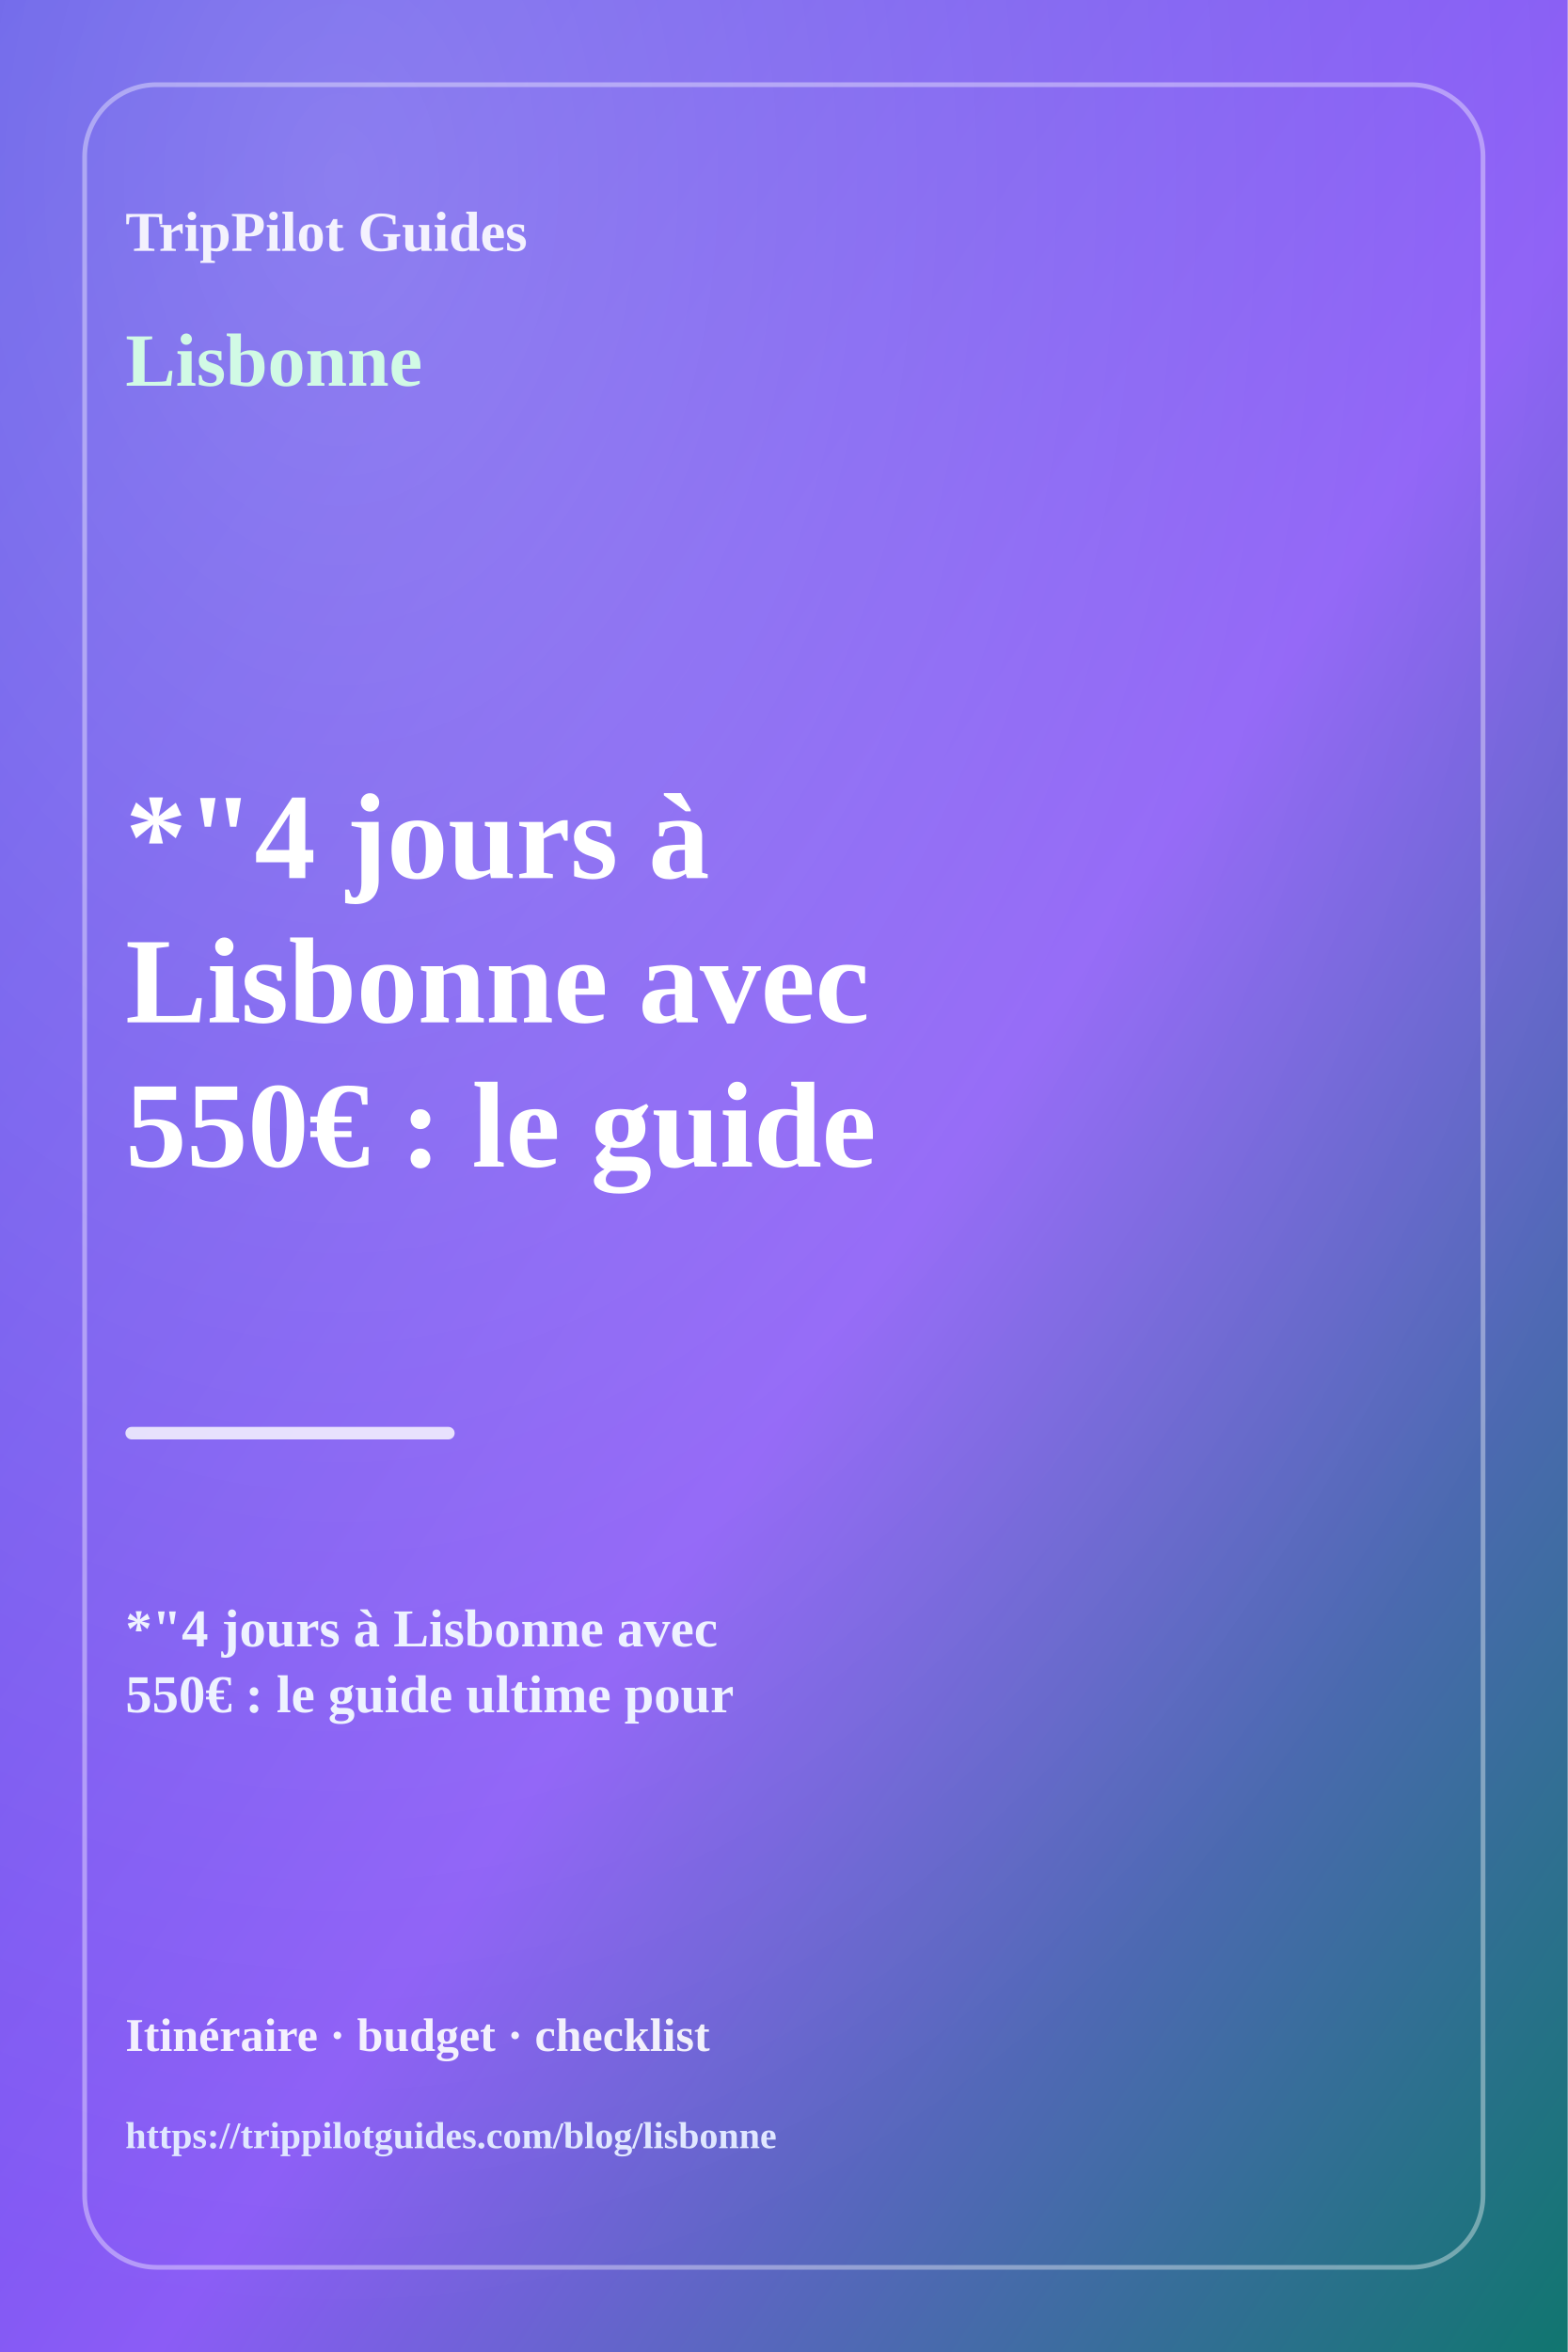
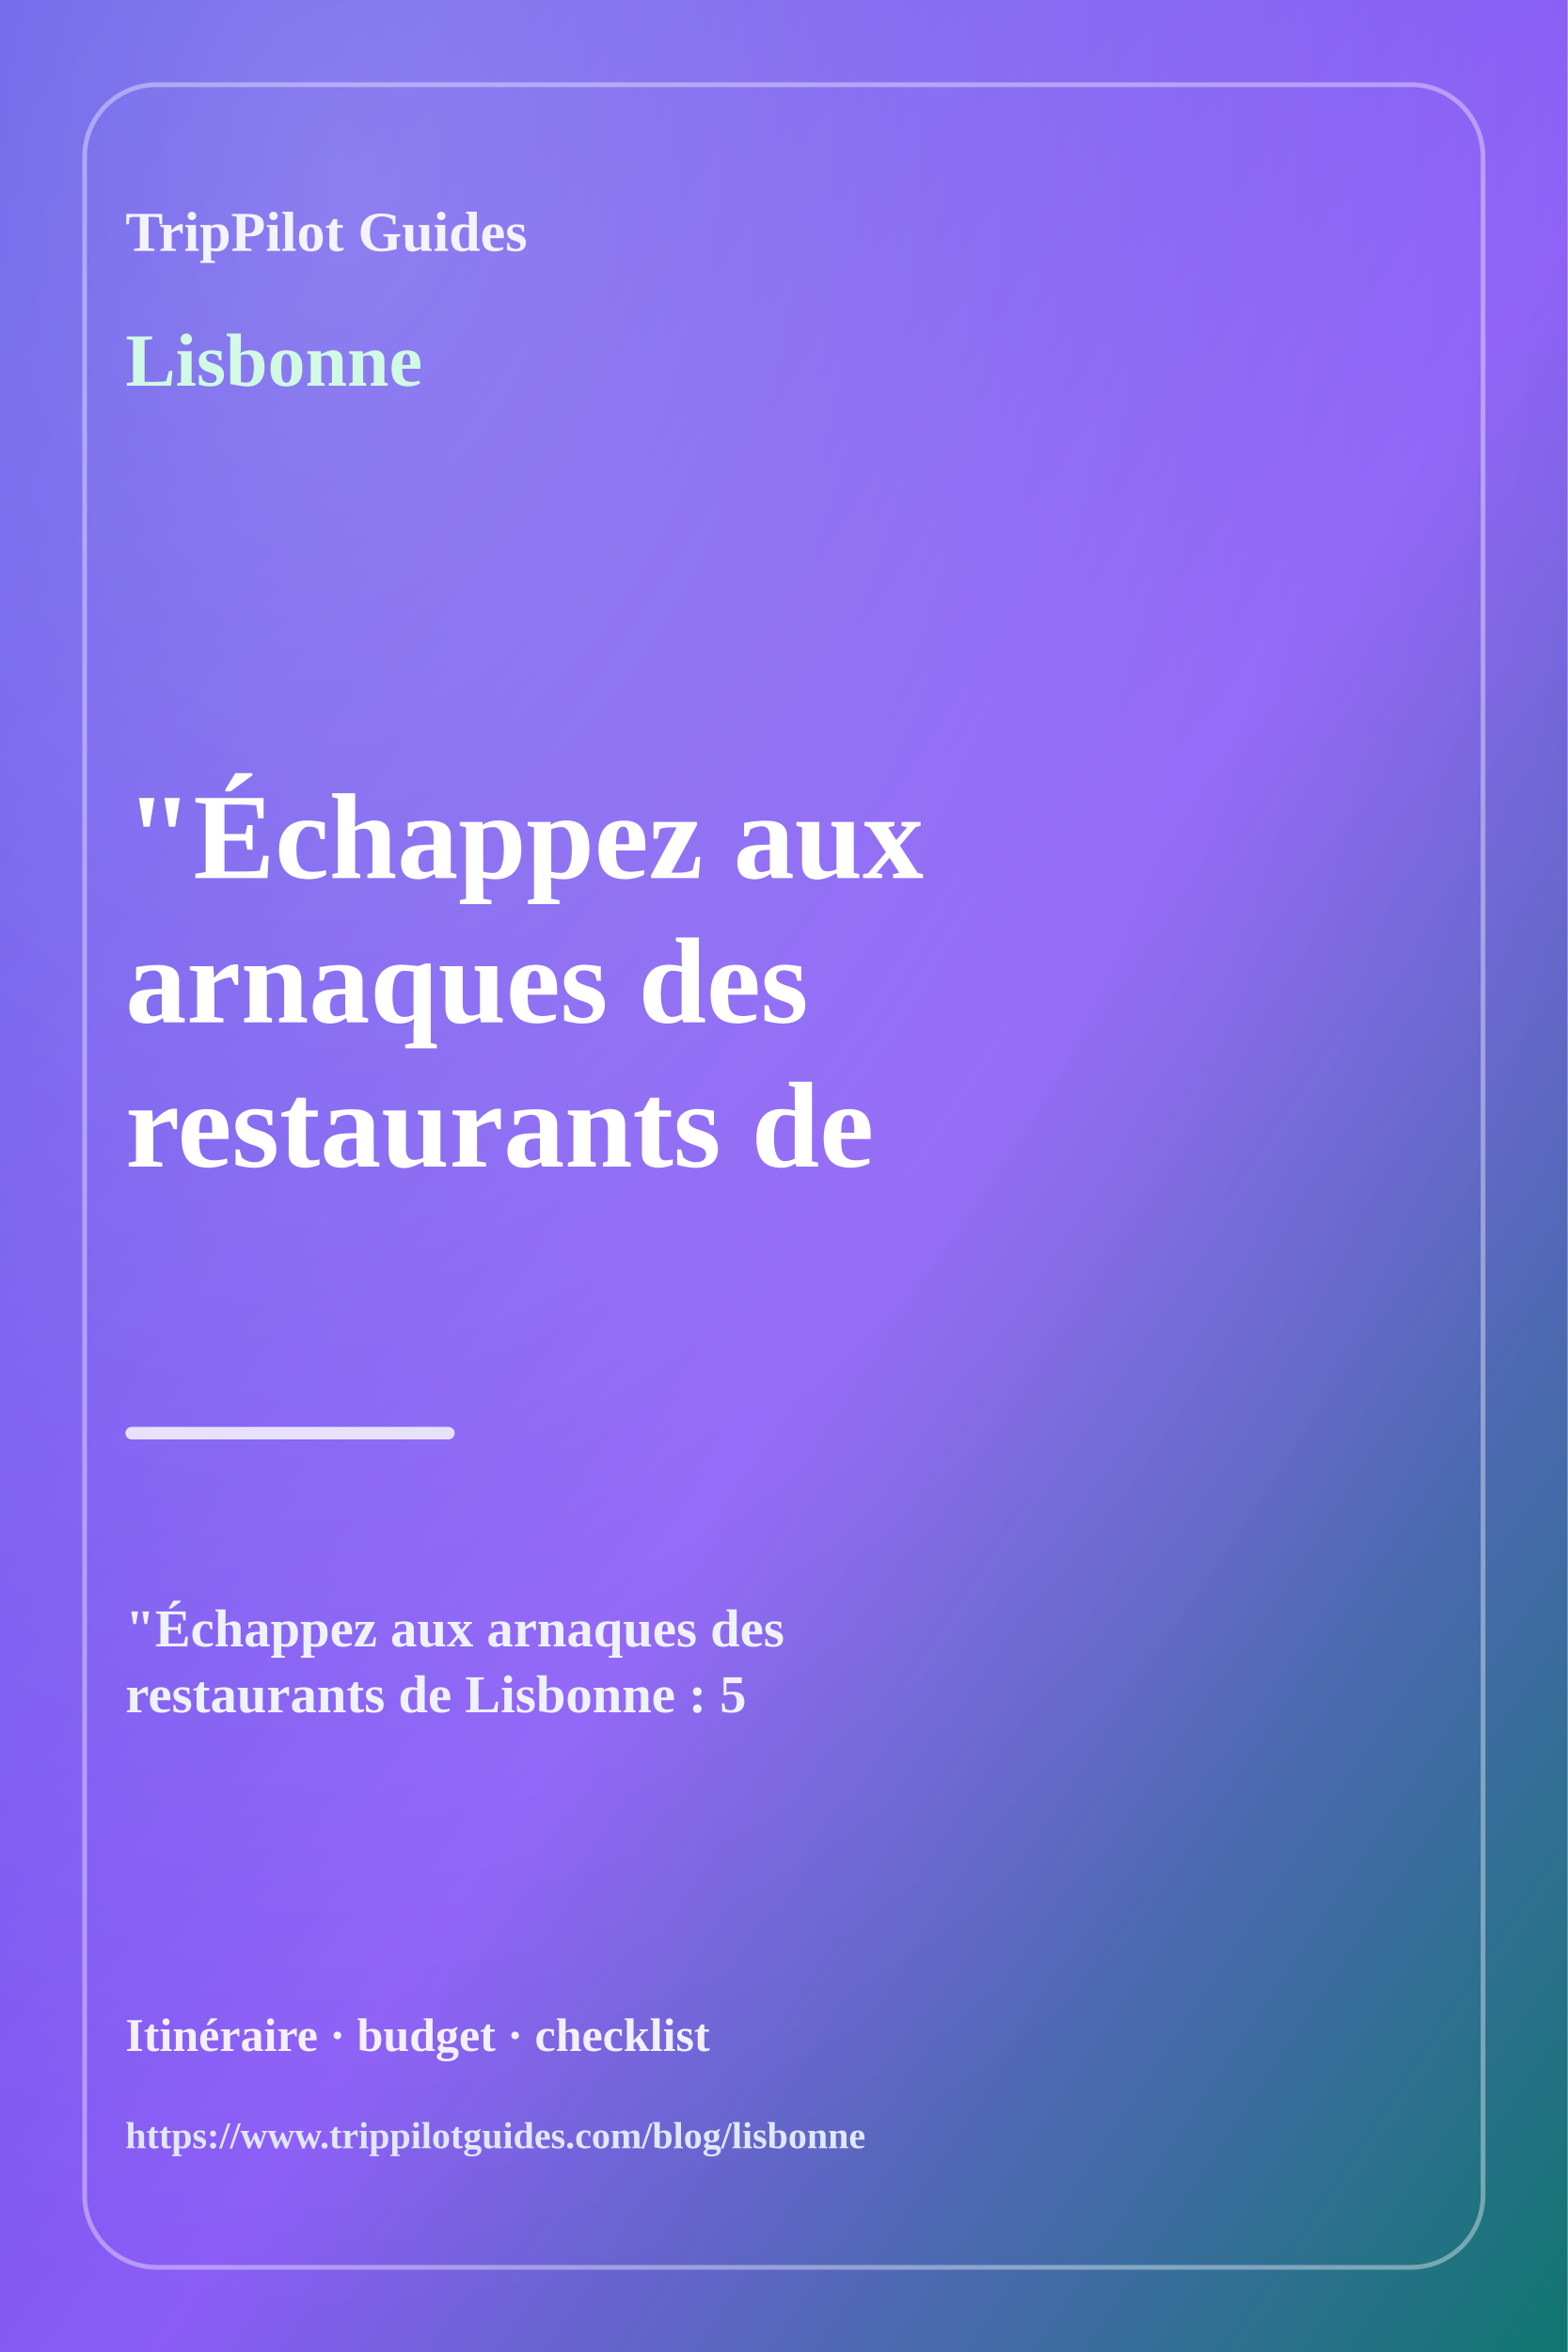
<svg xmlns="http://www.w3.org/2000/svg" width="1000" height="1500" viewBox="0 0 1000 1500">
  <defs>
    <linearGradient id="bg" x1="0" y1="0" x2="1" y2="1">
      <stop offset="0" stop-color="#4f46e5" />
      <stop offset="0.55" stop-color="#8b5cf6" />
      <stop offset="1" stop-color="#0f766e" />
    </linearGradient>
    <radialGradient id="glow" cx="0.22" cy="0.08" r="0.9">
      <stop offset="0" stop-color="#ffffff" stop-opacity="0.28" />
      <stop offset="1" stop-color="#ffffff" stop-opacity="0" />
    </radialGradient>
  </defs>
  <rect width="1000" height="1500" fill="url(#bg)" />
  <rect width="1000" height="1500" fill="url(#glow)" />
  <rect x="54" y="54" width="892" height="1392" rx="46" fill="none" stroke="#ffffff" stroke-opacity="0.38" stroke-width="3" />
  <text x="80" y="160" font-size="36" font-weight="800" fill="#ffffff" opacity="0.9">TripPilot Guides</text>
  <text x="80" y="246" font-size="48" font-weight="800" fill="#d1fae5">Lisbonne</text>
-   <text x="80" y="560" font-size="78" font-weight="800" fill="#ffffff">*"4 jours à</text>
-   <text x="80" y="652" font-size="78" font-weight="800" fill="#ffffff">Lisbonne avec</text>
-   <text x="80" y="744" font-size="78" font-weight="800" fill="#ffffff">550€ : le guide</text>
+   <text x="80" y="560" font-size="78" font-weight="800" fill="#ffffff">"Échappez aux</text>
+   <text x="80" y="652" font-size="78" font-weight="800" fill="#ffffff">arnaques des</text>
+   <text x="80" y="744" font-size="78" font-weight="800" fill="#ffffff">restaurants de</text>
  <rect x="80" y="910" width="210" height="8" rx="4" fill="#ffffff" opacity="0.8" />
-   <text x="80" y="1050" font-size="34" font-weight="700" fill="#eef2ff">*"4 jours à Lisbonne avec</text>
-   <text x="80" y="1092" font-size="34" font-weight="700" fill="#eef2ff">550€ : le guide ultime pour</text>
+   <text x="80" y="1050" font-size="34" font-weight="700" fill="#eef2ff">"Échappez aux arnaques des</text>
+   <text x="80" y="1092" font-size="34" font-weight="700" fill="#eef2ff">restaurants de Lisbonne : 5</text>
  <text x="80" y="1308" font-size="30" font-weight="700" fill="#ffffff" opacity="0.9">Itinéraire · budget · checklist</text>
-   <text x="80" y="1370" font-size="24" font-weight="600" fill="#e0e7ff">https://trippilotguides.com/blog/lisbonne</text>
+   <text x="80" y="1370" font-size="24" font-weight="600" fill="#e0e7ff">https://www.trippilotguides.com/blog/lisbonne</text>
</svg>
